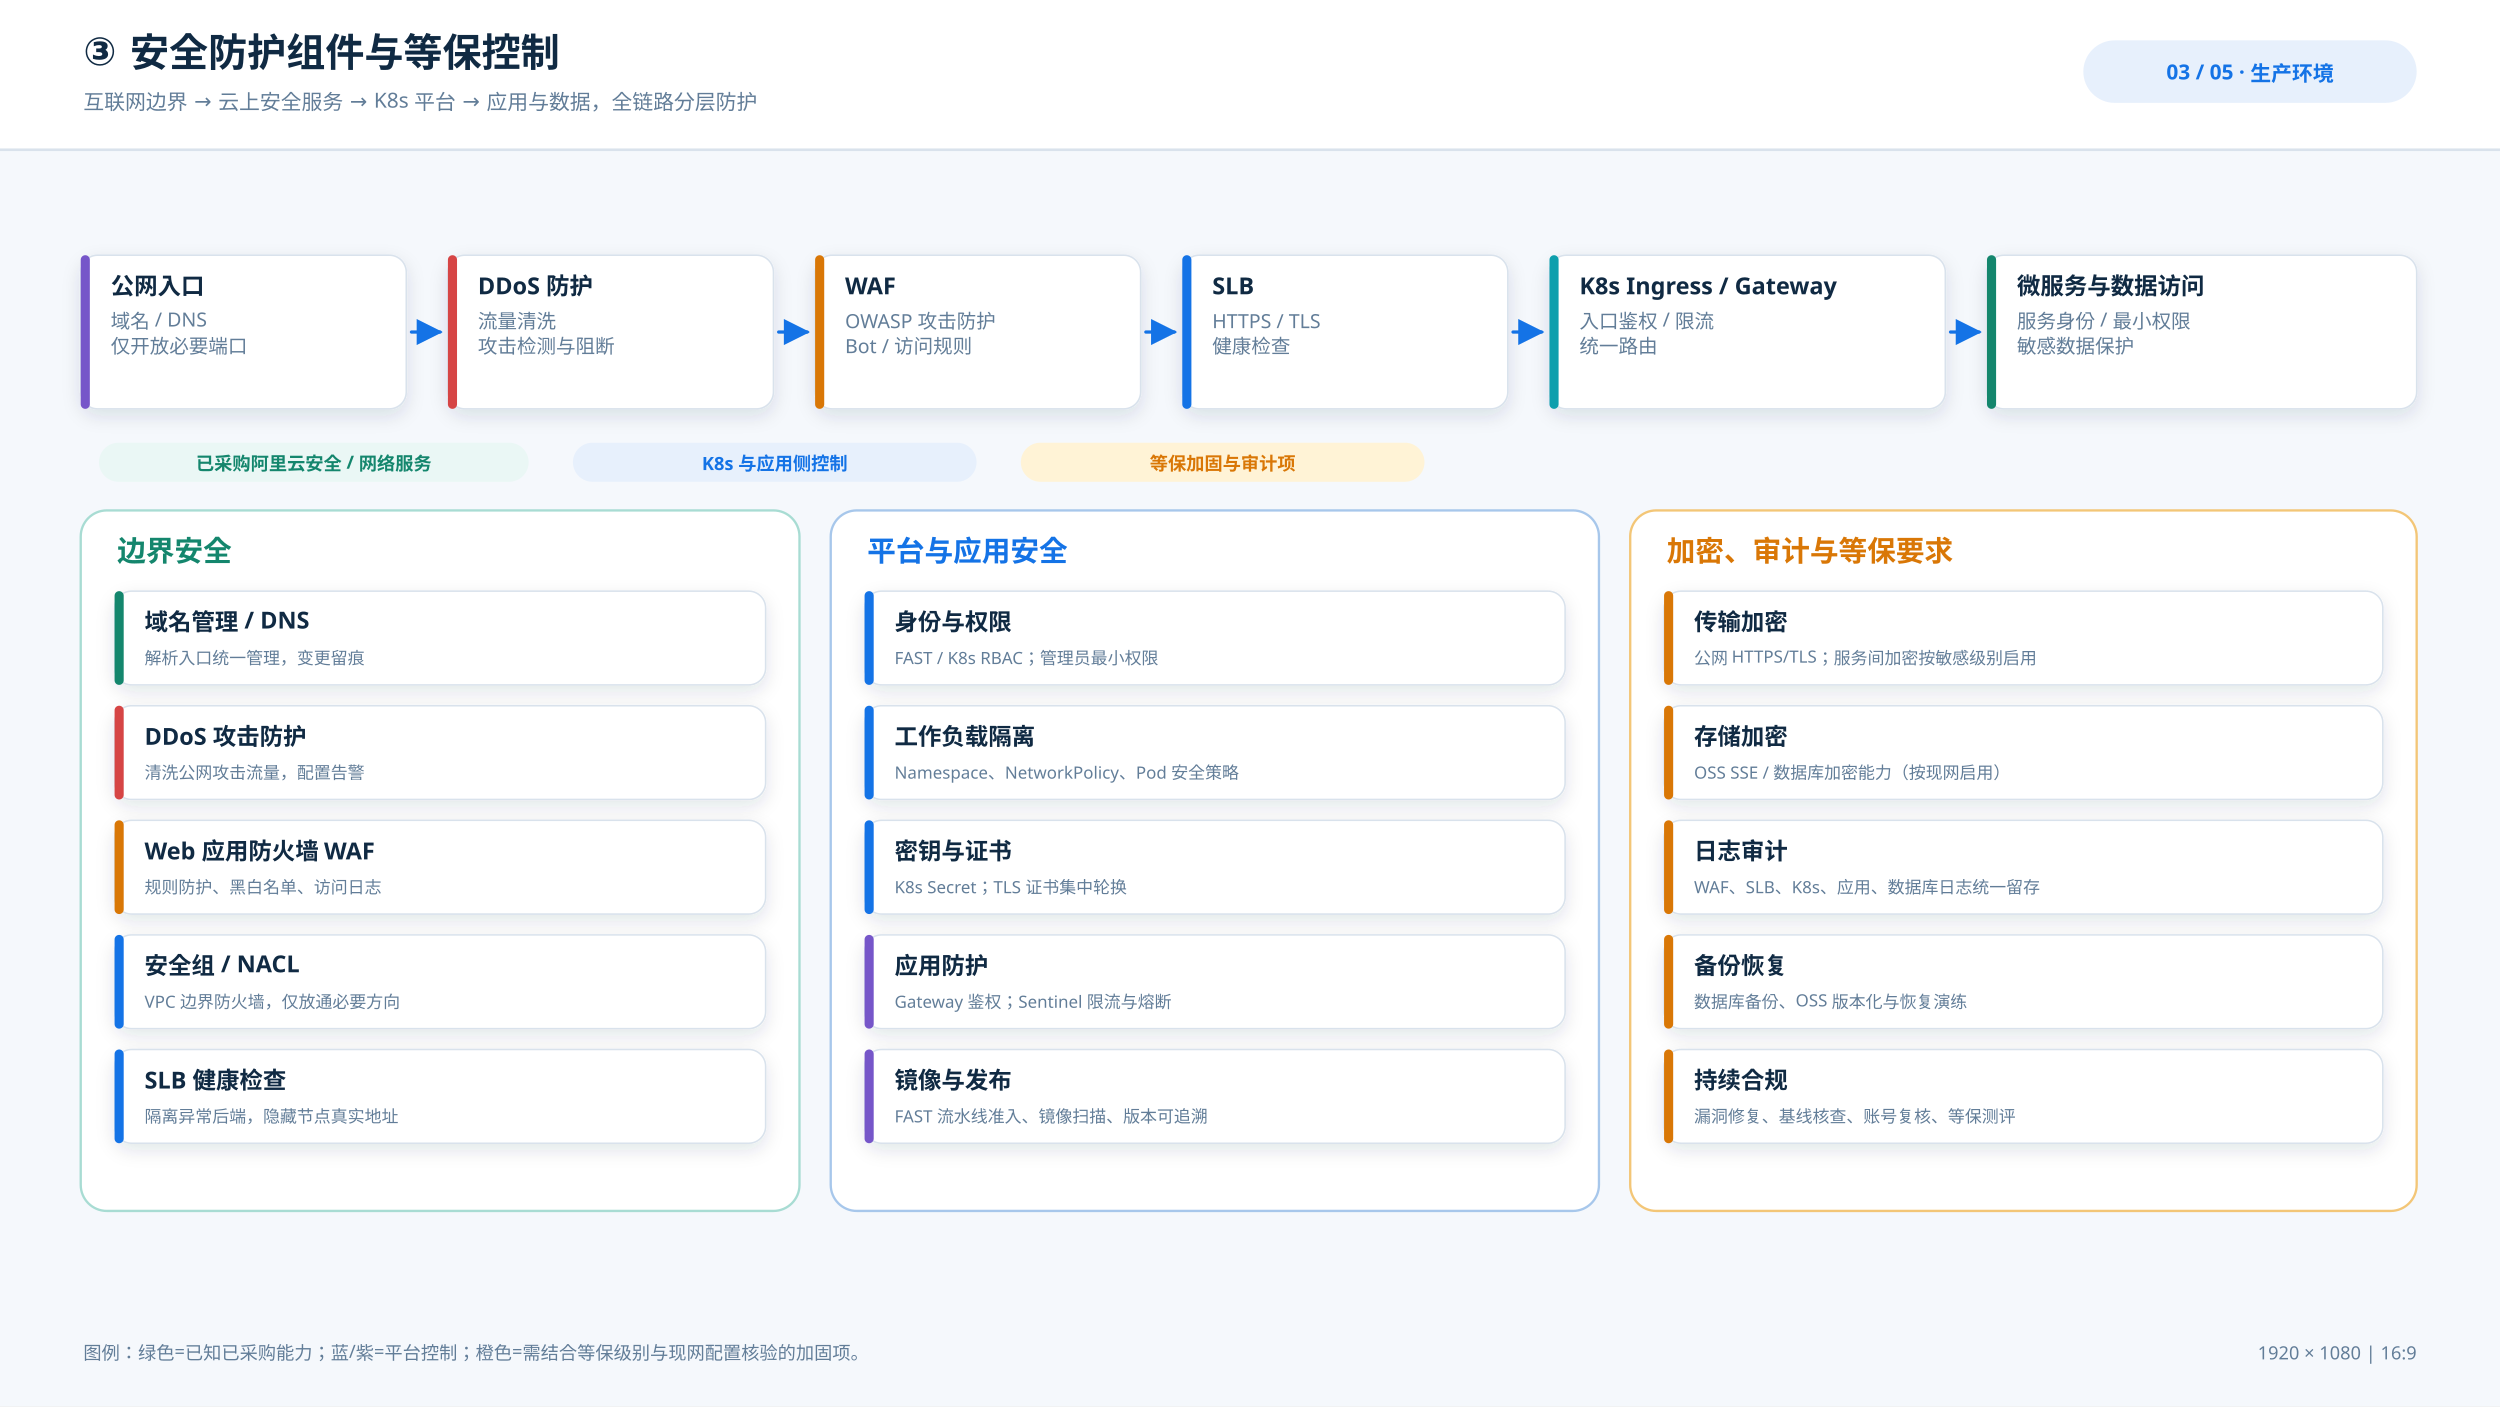
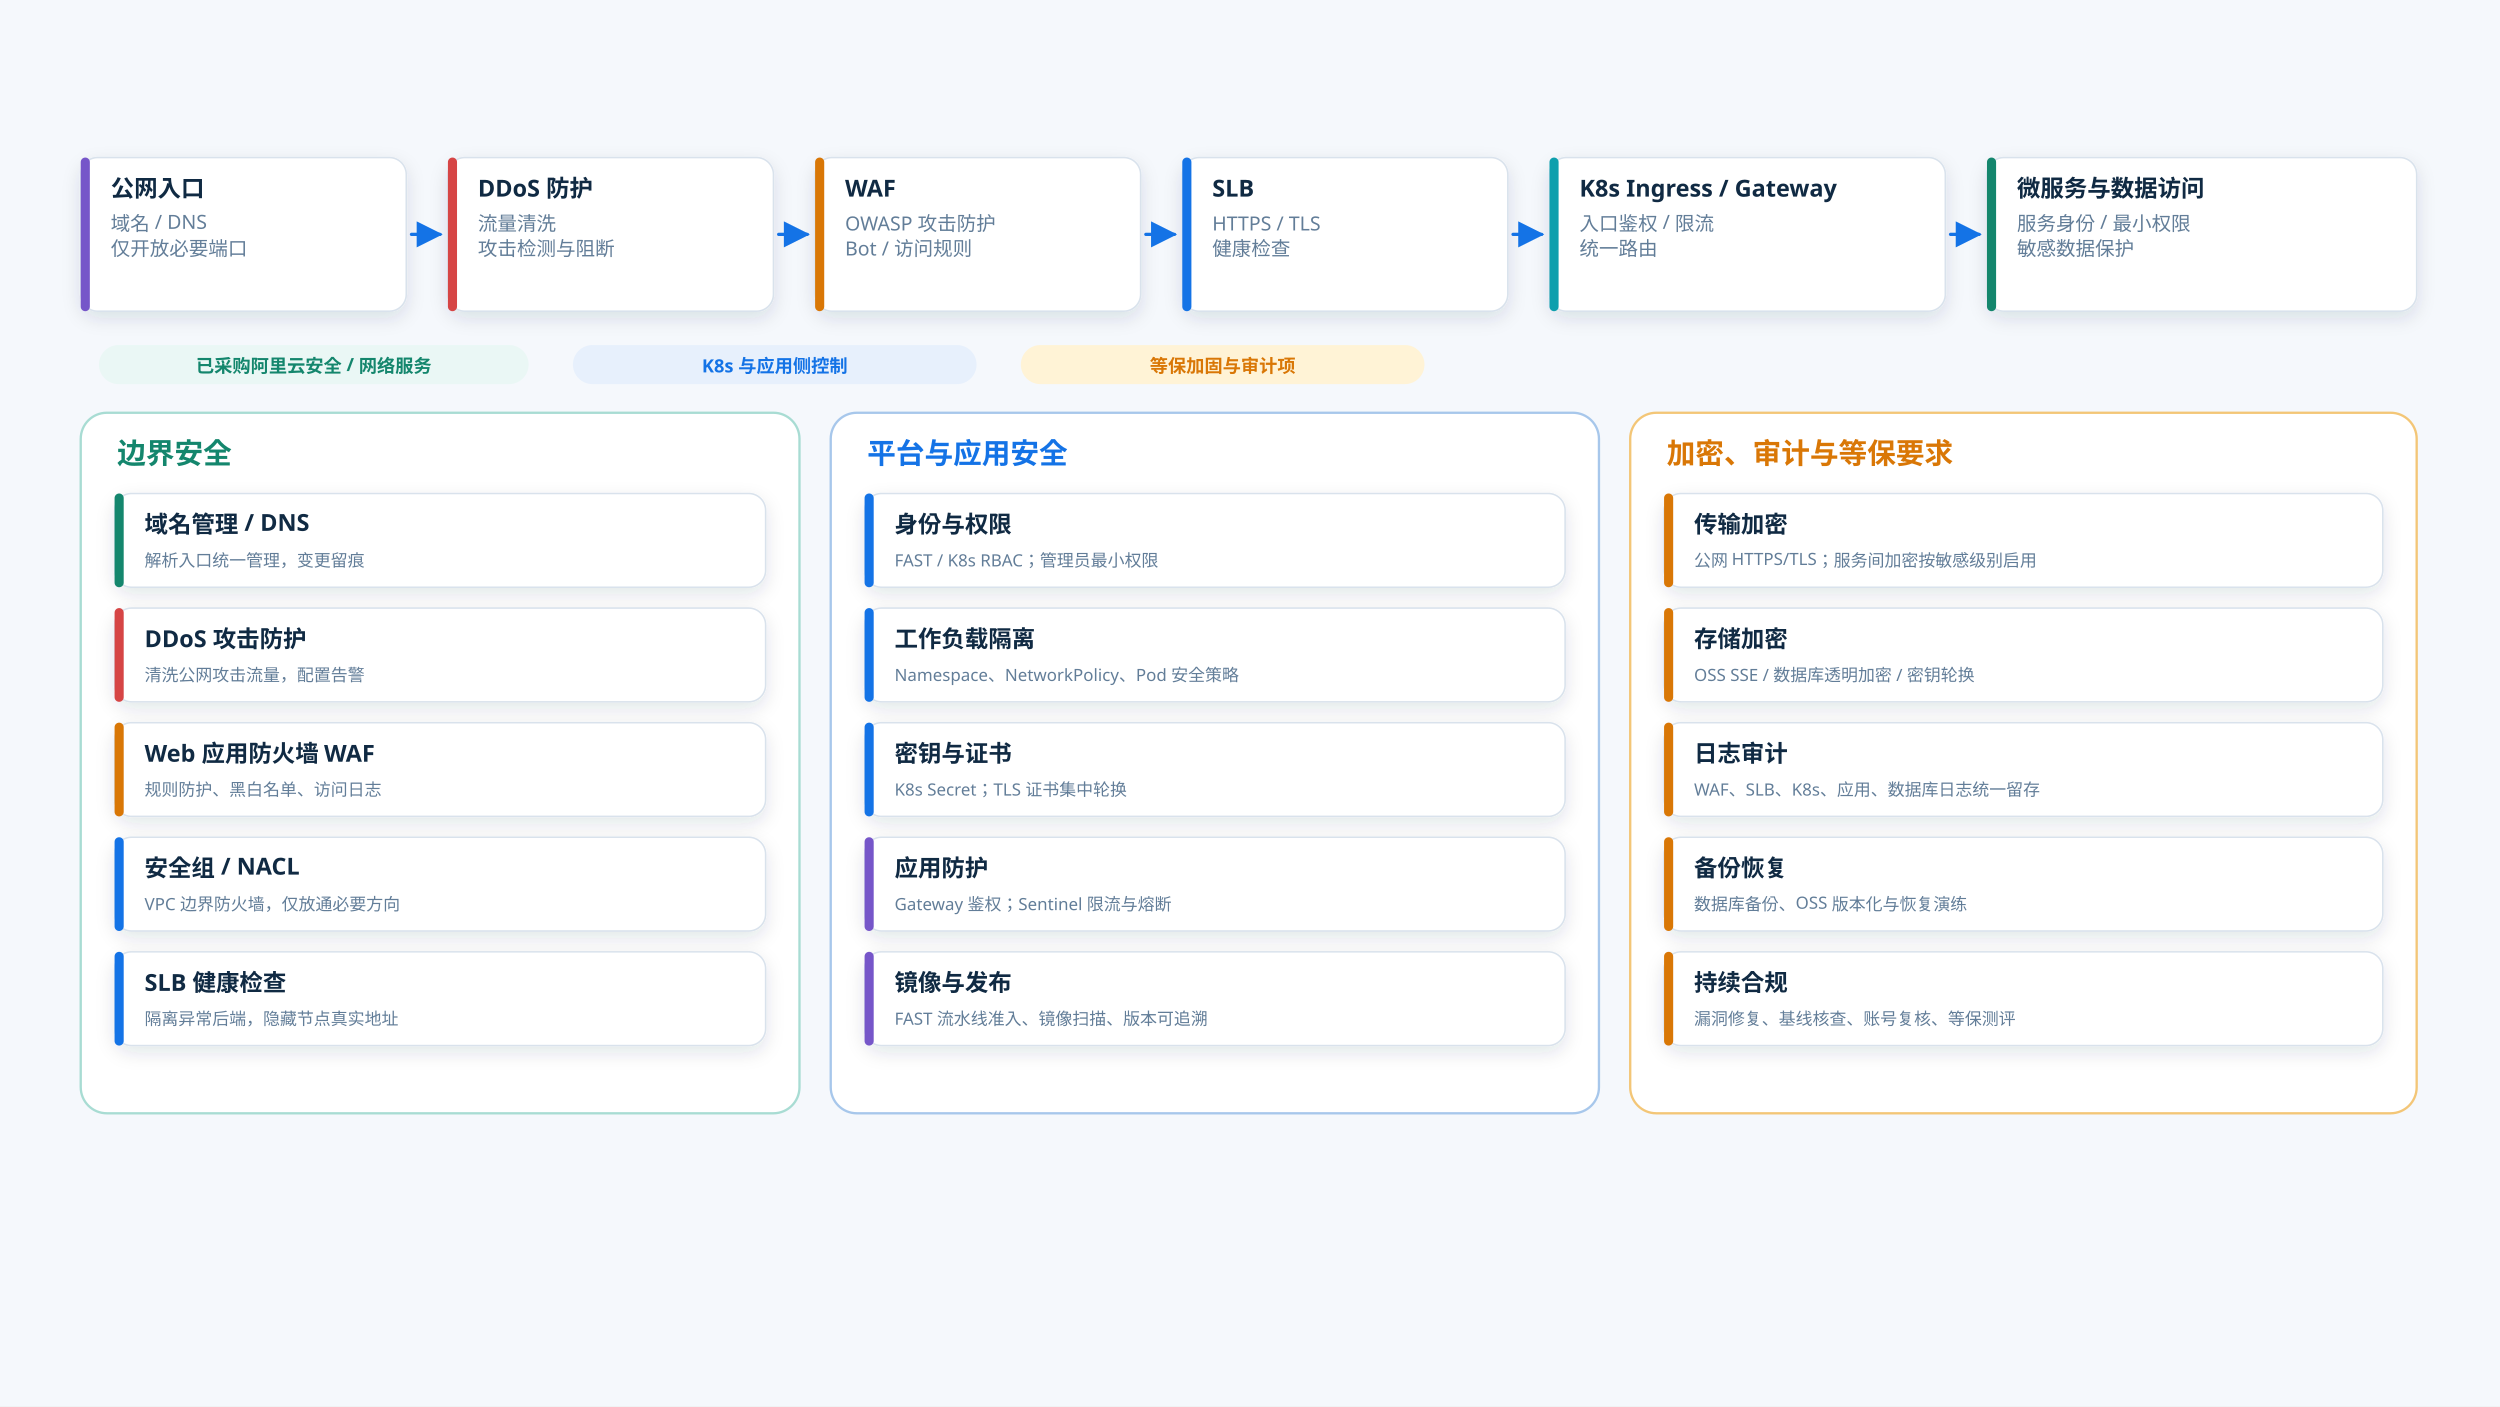
<svg xmlns="http://www.w3.org/2000/svg" width="1920" height="1080" viewBox="0 0 1920 1080" role="img" aria-label="③ 安全防护组件与等保控制">
  <defs>
    <filter id="shadow" x="-20%" y="-20%" width="140%" height="150%">
      <feDropShadow dx="0" dy="5" stdDeviation="7" flood-color="#102A43" flood-opacity=".12" />
    </filter>
    <filter id="soft" x="-20%" y="-20%" width="140%" height="150%">
      <feDropShadow dx="0" dy="2" stdDeviation="3" flood-color="#102A43" flood-opacity=".09" />
    </filter>
    <marker id="arrow-blue" viewBox="0 0 10 10" refX="9" refY="5" markerWidth="8" markerHeight="8" orient="auto">
      <path d="M 0 0 L 10 5 L 0 10 z" fill="#1473E6" />
    </marker>
    <marker id="arrow-green" viewBox="0 0 10 10" refX="9" refY="5" markerWidth="8" markerHeight="8" orient="auto">
      <path d="M 0 0 L 10 5 L 0 10 z" fill="#14866D" />
    </marker>
    <marker id="arrow-amber" viewBox="0 0 10 10" refX="9" refY="5" markerWidth="8" markerHeight="8" orient="auto">
      <path d="M 0 0 L 10 5 L 0 10 z" fill="#D97706" />
    </marker>
  </defs>
  <rect width="1920" height="1080" fill="#F5F8FC" />
-   <rect x="0" y="0" width="1920" height="116" fill="#FFFFFF" />
-   <rect x="0" y="114" width="1920" height="2" fill="#D9E2EC" />
-   <text x="64" y="50" font-family="'WenQuanYi Micro Hei','Microsoft YaHei','PingFang SC',sans-serif" font-size="30" font-weight="700" fill="#102A43">③ 安全防护组件与等保控制</text>
-   <text x="64" y="84" font-family="'WenQuanYi Micro Hei','Microsoft YaHei','PingFang SC',sans-serif" font-size="16" fill="#627D98">互联网边界 → 云上安全服务 → K8s 平台 → 应用与数据，全链路分层防护</text>
-   <rect x="1600" y="31" width="256" height="48" rx="24" fill="#E7F0FC" />
-   <text x="1728" y="61" text-anchor="middle" font-family="'WenQuanYi Micro Hei','Microsoft YaHei','PingFang SC',sans-serif" font-size="16" font-weight="700" fill="#1473E6">03 / 05  ·  生产环境</text>
-   <rect x="62" y="196" width="250" height="118" rx="13" fill="#FFFFFF" stroke="#D9E2EC" stroke-width="1.2" filter="url(#shadow)" />
-   <rect x="62" y="196" width="7" height="118" rx="3.5" fill="#7656C9" />
-   <text x="85" y="226" text-anchor="start" font-family="'WenQuanYi Micro Hei','Microsoft YaHei','PingFang SC',sans-serif" font-size="18" font-weight="700" fill="#102A43">公网入口</text>
-   <text x="85" y="252" text-anchor="start" font-family="'WenQuanYi Micro Hei','Microsoft YaHei','PingFang SC',sans-serif" font-size="15" font-weight="400" fill="#627D98">
-     <tspan x="85" dy="0">域名 / DNS</tspan>
-     <tspan x="85" dy="19.2">仅开放必要端口</tspan>
-   </text>
-   <rect x="344" y="196" width="250" height="118" rx="13" fill="#FFFFFF" stroke="#D9E2EC" stroke-width="1.2" filter="url(#shadow)" />
-   <rect x="344" y="196" width="7" height="118" rx="3.5" fill="#D64545" />
-   <text x="367" y="226" text-anchor="start" font-family="'WenQuanYi Micro Hei','Microsoft YaHei','PingFang SC',sans-serif" font-size="18" font-weight="700" fill="#102A43">DDoS 防护</text>
-   <text x="367" y="252" text-anchor="start" font-family="'WenQuanYi Micro Hei','Microsoft YaHei','PingFang SC',sans-serif" font-size="15" font-weight="400" fill="#627D98">
-     <tspan x="367" dy="0">流量清洗</tspan>
-     <tspan x="367" dy="19.2">攻击检测与阻断</tspan>
-   </text>
-   <rect x="626" y="196" width="250" height="118" rx="13" fill="#FFFFFF" stroke="#D9E2EC" stroke-width="1.2" filter="url(#shadow)" />
-   <rect x="626" y="196" width="7" height="118" rx="3.5" fill="#D97706" />
-   <text x="649" y="226" text-anchor="start" font-family="'WenQuanYi Micro Hei','Microsoft YaHei','PingFang SC',sans-serif" font-size="18" font-weight="700" fill="#102A43">WAF</text>
-   <text x="649" y="252" text-anchor="start" font-family="'WenQuanYi Micro Hei','Microsoft YaHei','PingFang SC',sans-serif" font-size="15" font-weight="400" fill="#627D98">
-     <tspan x="649" dy="0">OWASP 攻击防护</tspan>
-     <tspan x="649" dy="19.2">Bot / 访问规则</tspan>
-   </text>
-   <rect x="908" y="196" width="250" height="118" rx="13" fill="#FFFFFF" stroke="#D9E2EC" stroke-width="1.2" filter="url(#shadow)" />
-   <rect x="908" y="196" width="7" height="118" rx="3.5" fill="#1473E6" />
-   <text x="931" y="226" text-anchor="start" font-family="'WenQuanYi Micro Hei','Microsoft YaHei','PingFang SC',sans-serif" font-size="18" font-weight="700" fill="#102A43">SLB</text>
-   <text x="931" y="252" text-anchor="start" font-family="'WenQuanYi Micro Hei','Microsoft YaHei','PingFang SC',sans-serif" font-size="15" font-weight="400" fill="#627D98">
-     <tspan x="931" dy="0">HTTPS / TLS</tspan>
-     <tspan x="931" dy="19.2">健康检查</tspan>
-   </text>
-   <rect x="1190" y="196" width="304" height="118" rx="13" fill="#FFFFFF" stroke="#D9E2EC" stroke-width="1.2" filter="url(#shadow)" />
-   <rect x="1190" y="196" width="7" height="118" rx="3.5" fill="#0E9FAD" />
-   <text x="1213" y="226" text-anchor="start" font-family="'WenQuanYi Micro Hei','Microsoft YaHei','PingFang SC',sans-serif" font-size="18" font-weight="700" fill="#102A43">K8s Ingress / Gateway</text>
-   <text x="1213" y="252" text-anchor="start" font-family="'WenQuanYi Micro Hei','Microsoft YaHei','PingFang SC',sans-serif" font-size="15" font-weight="400" fill="#627D98">
-     <tspan x="1213" dy="0">入口鉴权 / 限流</tspan>
-     <tspan x="1213" dy="19.2">统一路由</tspan>
-   </text>
-   <rect x="1526" y="196" width="330" height="118" rx="13" fill="#FFFFFF" stroke="#D9E2EC" stroke-width="1.2" filter="url(#shadow)" />
-   <rect x="1526" y="196" width="7" height="118" rx="3.5" fill="#14866D" />
-   <text x="1549" y="226" text-anchor="start" font-family="'WenQuanYi Micro Hei','Microsoft YaHei','PingFang SC',sans-serif" font-size="18" font-weight="700" fill="#102A43">微服务与数据访问</text>
-   <text x="1549" y="252" text-anchor="start" font-family="'WenQuanYi Micro Hei','Microsoft YaHei','PingFang SC',sans-serif" font-size="15" font-weight="400" fill="#627D98">
-     <tspan x="1549" dy="0">服务身份 / 最小权限</tspan>
-     <tspan x="1549" dy="19.2">敏感数据保护</tspan>
-   </text>
-   <line x1="316" y1="255" x2="338" y2="255" stroke="#1473E6" stroke-width="2.5" stroke-linecap="round" marker-end="url(#arrow-blue)" />
-   <line x1="598" y1="255" x2="620" y2="255" stroke="#1473E6" stroke-width="2.5" stroke-linecap="round" marker-end="url(#arrow-blue)" />
-   <line x1="880" y1="255" x2="902" y2="255" stroke="#1473E6" stroke-width="2.5" stroke-linecap="round" marker-end="url(#arrow-blue)" />
-   <line x1="1162" y1="255" x2="1184" y2="255" stroke="#1473E6" stroke-width="2.5" stroke-linecap="round" marker-end="url(#arrow-blue)" />
-   <line x1="1498" y1="255" x2="1520" y2="255" stroke="#1473E6" stroke-width="2.5" stroke-linecap="round" marker-end="url(#arrow-blue)" />
-   <rect x="76" y="340" width="330" height="30" rx="15" fill="#EAF7F5" stroke="#EAF7F5" stroke-width="0" />
-   <text x="241.0" y="361" text-anchor="middle" font-family="'WenQuanYi Micro Hei','Microsoft YaHei','PingFang SC',sans-serif" font-size="14" font-weight="700" fill="#14866D">已采购阿里云安全 / 网络服务</text>
-   <rect x="440" y="340" width="310" height="30" rx="15" fill="#E7F0FC" stroke="#E7F0FC" stroke-width="0" />
-   <text x="595.0" y="361" text-anchor="middle" font-family="'WenQuanYi Micro Hei','Microsoft YaHei','PingFang SC',sans-serif" font-size="14" font-weight="700" fill="#1473E6">K8s 与应用侧控制</text>
-   <rect x="784" y="340" width="310" height="30" rx="15" fill="#FFF3D6" stroke="#FFF3D6" stroke-width="0" />
-   <text x="939.0" y="361" text-anchor="middle" font-family="'WenQuanYi Micro Hei','Microsoft YaHei','PingFang SC',sans-serif" font-size="14" font-weight="700" fill="#D97706">等保加固与审计项</text>
-   <rect x="62" y="392" width="552" height="538" rx="20" fill="#FFFFFF" stroke="#A8DCD3" stroke-width="1.8" />
-   <text x="90" y="431" text-anchor="start" font-family="'WenQuanYi Micro Hei','Microsoft YaHei','PingFang SC',sans-serif" font-size="22" font-weight="700" fill="#14866D">边界安全</text>
-   <rect x="88" y="454" width="500" height="72" rx="13" fill="#FFFFFF" stroke="#D9E2EC" stroke-width="1.2" filter="url(#shadow)" />
-   <rect x="88" y="454" width="7" height="72" rx="3.5" fill="#14866D" />
-   <text x="111" y="484" text-anchor="start" font-family="'WenQuanYi Micro Hei','Microsoft YaHei','PingFang SC',sans-serif" font-size="18" font-weight="700" fill="#102A43">域名管理 / DNS</text>
-   <text x="111" y="510" text-anchor="start" font-family="'WenQuanYi Micro Hei','Microsoft YaHei','PingFang SC',sans-serif" font-size="13" font-weight="400" fill="#627D98">
-     <tspan x="111" dy="0">解析入口统一管理，变更留痕</tspan>
-   </text>
-   <rect x="88" y="542" width="500" height="72" rx="13" fill="#FFFFFF" stroke="#D9E2EC" stroke-width="1.2" filter="url(#shadow)" />
-   <rect x="88" y="542" width="7" height="72" rx="3.5" fill="#D64545" />
-   <text x="111" y="572" text-anchor="start" font-family="'WenQuanYi Micro Hei','Microsoft YaHei','PingFang SC',sans-serif" font-size="18" font-weight="700" fill="#102A43">DDoS 攻击防护</text>
-   <text x="111" y="598" text-anchor="start" font-family="'WenQuanYi Micro Hei','Microsoft YaHei','PingFang SC',sans-serif" font-size="13" font-weight="400" fill="#627D98">
-     <tspan x="111" dy="0">清洗公网攻击流量，配置告警</tspan>
-   </text>
-   <rect x="88" y="630" width="500" height="72" rx="13" fill="#FFFFFF" stroke="#D9E2EC" stroke-width="1.2" filter="url(#shadow)" />
-   <rect x="88" y="630" width="7" height="72" rx="3.5" fill="#D97706" />
-   <text x="111" y="660" text-anchor="start" font-family="'WenQuanYi Micro Hei','Microsoft YaHei','PingFang SC',sans-serif" font-size="18" font-weight="700" fill="#102A43">Web 应用防火墙 WAF</text>
-   <text x="111" y="686" text-anchor="start" font-family="'WenQuanYi Micro Hei','Microsoft YaHei','PingFang SC',sans-serif" font-size="13" font-weight="400" fill="#627D98">
-     <tspan x="111" dy="0">规则防护、黑白名单、访问日志</tspan>
-   </text>
-   <rect x="88" y="718" width="500" height="72" rx="13" fill="#FFFFFF" stroke="#D9E2EC" stroke-width="1.2" filter="url(#shadow)" />
-   <rect x="88" y="718" width="7" height="72" rx="3.5" fill="#1473E6" />
-   <text x="111" y="748" text-anchor="start" font-family="'WenQuanYi Micro Hei','Microsoft YaHei','PingFang SC',sans-serif" font-size="18" font-weight="700" fill="#102A43">安全组 / NACL</text>
-   <text x="111" y="774" text-anchor="start" font-family="'WenQuanYi Micro Hei','Microsoft YaHei','PingFang SC',sans-serif" font-size="13" font-weight="400" fill="#627D98">
-     <tspan x="111" dy="0">VPC 边界防火墙，仅放通必要方向</tspan>
-   </text>
-   <rect x="88" y="806" width="500" height="72" rx="13" fill="#FFFFFF" stroke="#D9E2EC" stroke-width="1.2" filter="url(#shadow)" />
-   <rect x="88" y="806" width="7" height="72" rx="3.5" fill="#1473E6" />
-   <text x="111" y="836" text-anchor="start" font-family="'WenQuanYi Micro Hei','Microsoft YaHei','PingFang SC',sans-serif" font-size="18" font-weight="700" fill="#102A43">SLB 健康检查</text>
-   <text x="111" y="862" text-anchor="start" font-family="'WenQuanYi Micro Hei','Microsoft YaHei','PingFang SC',sans-serif" font-size="13" font-weight="400" fill="#627D98">
-     <tspan x="111" dy="0">隔离异常后端，隐藏节点真实地址</tspan>
-   </text>
-   <rect x="638" y="392" width="590" height="538" rx="20" fill="#FFFFFF" stroke="#A7C7EB" stroke-width="1.8" />
-   <text x="666" y="431" text-anchor="start" font-family="'WenQuanYi Micro Hei','Microsoft YaHei','PingFang SC',sans-serif" font-size="22" font-weight="700" fill="#1473E6">平台与应用安全</text>
-   <rect x="664" y="454" width="538" height="72" rx="13" fill="#FFFFFF" stroke="#D9E2EC" stroke-width="1.2" filter="url(#shadow)" />
-   <rect x="664" y="454" width="7" height="72" rx="3.5" fill="#1473E6" />
-   <text x="687" y="484" text-anchor="start" font-family="'WenQuanYi Micro Hei','Microsoft YaHei','PingFang SC',sans-serif" font-size="18" font-weight="700" fill="#102A43">身份与权限</text>
-   <text x="687" y="510" text-anchor="start" font-family="'WenQuanYi Micro Hei','Microsoft YaHei','PingFang SC',sans-serif" font-size="13" font-weight="400" fill="#627D98">
-     <tspan x="687" dy="0">FAST / K8s RBAC；管理员最小权限</tspan>
-   </text>
-   <rect x="664" y="542" width="538" height="72" rx="13" fill="#FFFFFF" stroke="#D9E2EC" stroke-width="1.2" filter="url(#shadow)" />
-   <rect x="664" y="542" width="7" height="72" rx="3.5" fill="#1473E6" />
-   <text x="687" y="572" text-anchor="start" font-family="'WenQuanYi Micro Hei','Microsoft YaHei','PingFang SC',sans-serif" font-size="18" font-weight="700" fill="#102A43">工作负载隔离</text>
-   <text x="687" y="598" text-anchor="start" font-family="'WenQuanYi Micro Hei','Microsoft YaHei','PingFang SC',sans-serif" font-size="13" font-weight="400" fill="#627D98">
-     <tspan x="687" dy="0">Namespace、NetworkPolicy、Pod 安全策略</tspan>
-   </text>
-   <rect x="664" y="630" width="538" height="72" rx="13" fill="#FFFFFF" stroke="#D9E2EC" stroke-width="1.2" filter="url(#shadow)" />
-   <rect x="664" y="630" width="7" height="72" rx="3.5" fill="#1473E6" />
-   <text x="687" y="660" text-anchor="start" font-family="'WenQuanYi Micro Hei','Microsoft YaHei','PingFang SC',sans-serif" font-size="18" font-weight="700" fill="#102A43">密钥与证书</text>
-   <text x="687" y="686" text-anchor="start" font-family="'WenQuanYi Micro Hei','Microsoft YaHei','PingFang SC',sans-serif" font-size="13" font-weight="400" fill="#627D98">
-     <tspan x="687" dy="0">K8s Secret；TLS 证书集中轮换</tspan>
-   </text>
-   <rect x="664" y="718" width="538" height="72" rx="13" fill="#FFFFFF" stroke="#D9E2EC" stroke-width="1.2" filter="url(#shadow)" />
-   <rect x="664" y="718" width="7" height="72" rx="3.5" fill="#7656C9" />
-   <text x="687" y="748" text-anchor="start" font-family="'WenQuanYi Micro Hei','Microsoft YaHei','PingFang SC',sans-serif" font-size="18" font-weight="700" fill="#102A43">应用防护</text>
-   <text x="687" y="774" text-anchor="start" font-family="'WenQuanYi Micro Hei','Microsoft YaHei','PingFang SC',sans-serif" font-size="13" font-weight="400" fill="#627D98">
-     <tspan x="687" dy="0">Gateway 鉴权；Sentinel 限流与熔断</tspan>
-   </text>
-   <rect x="664" y="806" width="538" height="72" rx="13" fill="#FFFFFF" stroke="#D9E2EC" stroke-width="1.2" filter="url(#shadow)" />
-   <rect x="664" y="806" width="7" height="72" rx="3.5" fill="#7656C9" />
-   <text x="687" y="836" text-anchor="start" font-family="'WenQuanYi Micro Hei','Microsoft YaHei','PingFang SC',sans-serif" font-size="18" font-weight="700" fill="#102A43">镜像与发布</text>
-   <text x="687" y="862" text-anchor="start" font-family="'WenQuanYi Micro Hei','Microsoft YaHei','PingFang SC',sans-serif" font-size="13" font-weight="400" fill="#627D98">
-     <tspan x="687" dy="0">FAST 流水线准入、镜像扫描、版本可追溯</tspan>
-   </text>
-   <rect x="1252" y="392" width="604" height="538" rx="20" fill="#FFFFFF" stroke="#F3C677" stroke-width="1.8" />
-   <text x="1280" y="431" text-anchor="start" font-family="'WenQuanYi Micro Hei','Microsoft YaHei','PingFang SC',sans-serif" font-size="22" font-weight="700" fill="#D97706">加密、审计与等保要求</text>
-   <rect x="1278" y="454" width="552" height="72" rx="13" fill="#FFFFFF" stroke="#D9E2EC" stroke-width="1.2" filter="url(#shadow)" />
-   <rect x="1278" y="454" width="7" height="72" rx="3.5" fill="#D97706" />
-   <text x="1301" y="484" text-anchor="start" font-family="'WenQuanYi Micro Hei','Microsoft YaHei','PingFang SC',sans-serif" font-size="18" font-weight="700" fill="#102A43">传输加密</text>
-   <text x="1301" y="510" text-anchor="start" font-family="'WenQuanYi Micro Hei','Microsoft YaHei','PingFang SC',sans-serif" font-size="13" font-weight="400" fill="#627D98">
-     <tspan x="1301" dy="0">公网 HTTPS/TLS；服务间加密按敏感级别启用</tspan>
-   </text>
-   <rect x="1278" y="542" width="552" height="72" rx="13" fill="#FFFFFF" stroke="#D9E2EC" stroke-width="1.2" filter="url(#shadow)" />
-   <rect x="1278" y="542" width="7" height="72" rx="3.5" fill="#D97706" />
-   <text x="1301" y="572" text-anchor="start" font-family="'WenQuanYi Micro Hei','Microsoft YaHei','PingFang SC',sans-serif" font-size="18" font-weight="700" fill="#102A43">存储加密</text>
-   <text x="1301" y="598" text-anchor="start" font-family="'WenQuanYi Micro Hei','Microsoft YaHei','PingFang SC',sans-serif" font-size="13" font-weight="400" fill="#627D98">
-     <tspan x="1301" dy="0">OSS SSE / 数据库加密能力（按现网启用）</tspan>
-   </text>
-   <rect x="1278" y="630" width="552" height="72" rx="13" fill="#FFFFFF" stroke="#D9E2EC" stroke-width="1.2" filter="url(#shadow)" />
-   <rect x="1278" y="630" width="7" height="72" rx="3.5" fill="#D97706" />
-   <text x="1301" y="660" text-anchor="start" font-family="'WenQuanYi Micro Hei','Microsoft YaHei','PingFang SC',sans-serif" font-size="18" font-weight="700" fill="#102A43">日志审计</text>
-   <text x="1301" y="686" text-anchor="start" font-family="'WenQuanYi Micro Hei','Microsoft YaHei','PingFang SC',sans-serif" font-size="13" font-weight="400" fill="#627D98">
-     <tspan x="1301" dy="0">WAF、SLB、K8s、应用、数据库日志统一留存</tspan>
-   </text>
-   <rect x="1278" y="718" width="552" height="72" rx="13" fill="#FFFFFF" stroke="#D9E2EC" stroke-width="1.2" filter="url(#shadow)" />
-   <rect x="1278" y="718" width="7" height="72" rx="3.5" fill="#D97706" />
-   <text x="1301" y="748" text-anchor="start" font-family="'WenQuanYi Micro Hei','Microsoft YaHei','PingFang SC',sans-serif" font-size="18" font-weight="700" fill="#102A43">备份恢复</text>
-   <text x="1301" y="774" text-anchor="start" font-family="'WenQuanYi Micro Hei','Microsoft YaHei','PingFang SC',sans-serif" font-size="13" font-weight="400" fill="#627D98">
-     <tspan x="1301" dy="0">数据库备份、OSS 版本化与恢复演练</tspan>
-   </text>
-   <rect x="1278" y="806" width="552" height="72" rx="13" fill="#FFFFFF" stroke="#D9E2EC" stroke-width="1.2" filter="url(#shadow)" />
-   <rect x="1278" y="806" width="7" height="72" rx="3.5" fill="#D97706" />
-   <text x="1301" y="836" text-anchor="start" font-family="'WenQuanYi Micro Hei','Microsoft YaHei','PingFang SC',sans-serif" font-size="18" font-weight="700" fill="#102A43">持续合规</text>
-   <text x="1301" y="862" text-anchor="start" font-family="'WenQuanYi Micro Hei','Microsoft YaHei','PingFang SC',sans-serif" font-size="13" font-weight="400" fill="#627D98">
-     <tspan x="1301" dy="0">漏洞修复、基线核查、账号复核、等保测评</tspan>
-   </text>
-   <text x="64" y="1044" text-anchor="start" font-family="'WenQuanYi Micro Hei','Microsoft YaHei','PingFang SC',sans-serif" font-size="14" font-weight="400" fill="#627D98">图例：绿色=已知已采购能力；蓝/紫=平台控制；橙色=需结合等保级别与现网配置核验的加固项。</text>
-   <text x="1856" y="1044" text-anchor="end" font-family="'WenQuanYi Micro Hei','Microsoft YaHei','PingFang SC',sans-serif" font-size="14" font-weight="400" fill="#627D98">1920 × 1080  |  16:9</text>
+   <g transform="translate(0,-75)">
+     <rect x="62" y="196" width="250" height="118" rx="13" fill="#FFFFFF" stroke="#D9E2EC" stroke-width="1.2" filter="url(#shadow)" />
+     <rect x="62" y="196" width="7" height="118" rx="3.5" fill="#7656C9" />
+     <text x="85" y="226" text-anchor="start" font-family="'WenQuanYi Micro Hei','Microsoft YaHei','PingFang SC',sans-serif" font-size="18" font-weight="700" fill="#102A43">公网入口</text>
+     <text x="85" y="252" text-anchor="start" font-family="'WenQuanYi Micro Hei','Microsoft YaHei','PingFang SC',sans-serif" font-size="15" font-weight="400" fill="#627D98">
+       <tspan x="85" dy="0">域名 / DNS</tspan>
+       <tspan x="85" dy="19.2">仅开放必要端口</tspan>
+     </text>
+     <rect x="344" y="196" width="250" height="118" rx="13" fill="#FFFFFF" stroke="#D9E2EC" stroke-width="1.2" filter="url(#shadow)" />
+     <rect x="344" y="196" width="7" height="118" rx="3.5" fill="#D64545" />
+     <text x="367" y="226" text-anchor="start" font-family="'WenQuanYi Micro Hei','Microsoft YaHei','PingFang SC',sans-serif" font-size="18" font-weight="700" fill="#102A43">DDoS 防护</text>
+     <text x="367" y="252" text-anchor="start" font-family="'WenQuanYi Micro Hei','Microsoft YaHei','PingFang SC',sans-serif" font-size="15" font-weight="400" fill="#627D98">
+       <tspan x="367" dy="0">流量清洗</tspan>
+       <tspan x="367" dy="19.2">攻击检测与阻断</tspan>
+     </text>
+     <rect x="626" y="196" width="250" height="118" rx="13" fill="#FFFFFF" stroke="#D9E2EC" stroke-width="1.2" filter="url(#shadow)" />
+     <rect x="626" y="196" width="7" height="118" rx="3.5" fill="#D97706" />
+     <text x="649" y="226" text-anchor="start" font-family="'WenQuanYi Micro Hei','Microsoft YaHei','PingFang SC',sans-serif" font-size="18" font-weight="700" fill="#102A43">WAF</text>
+     <text x="649" y="252" text-anchor="start" font-family="'WenQuanYi Micro Hei','Microsoft YaHei','PingFang SC',sans-serif" font-size="15" font-weight="400" fill="#627D98">
+       <tspan x="649" dy="0">OWASP 攻击防护</tspan>
+       <tspan x="649" dy="19.2">Bot / 访问规则</tspan>
+     </text>
+     <rect x="908" y="196" width="250" height="118" rx="13" fill="#FFFFFF" stroke="#D9E2EC" stroke-width="1.2" filter="url(#shadow)" />
+     <rect x="908" y="196" width="7" height="118" rx="3.5" fill="#1473E6" />
+     <text x="931" y="226" text-anchor="start" font-family="'WenQuanYi Micro Hei','Microsoft YaHei','PingFang SC',sans-serif" font-size="18" font-weight="700" fill="#102A43">SLB</text>
+     <text x="931" y="252" text-anchor="start" font-family="'WenQuanYi Micro Hei','Microsoft YaHei','PingFang SC',sans-serif" font-size="15" font-weight="400" fill="#627D98">
+       <tspan x="931" dy="0">HTTPS / TLS</tspan>
+       <tspan x="931" dy="19.2">健康检查</tspan>
+     </text>
+     <rect x="1190" y="196" width="304" height="118" rx="13" fill="#FFFFFF" stroke="#D9E2EC" stroke-width="1.2" filter="url(#shadow)" />
+     <rect x="1190" y="196" width="7" height="118" rx="3.5" fill="#0E9FAD" />
+     <text x="1213" y="226" text-anchor="start" font-family="'WenQuanYi Micro Hei','Microsoft YaHei','PingFang SC',sans-serif" font-size="18" font-weight="700" fill="#102A43">K8s Ingress / Gateway</text>
+     <text x="1213" y="252" text-anchor="start" font-family="'WenQuanYi Micro Hei','Microsoft YaHei','PingFang SC',sans-serif" font-size="15" font-weight="400" fill="#627D98">
+       <tspan x="1213" dy="0">入口鉴权 / 限流</tspan>
+       <tspan x="1213" dy="19.2">统一路由</tspan>
+     </text>
+     <rect x="1526" y="196" width="330" height="118" rx="13" fill="#FFFFFF" stroke="#D9E2EC" stroke-width="1.2" filter="url(#shadow)" />
+     <rect x="1526" y="196" width="7" height="118" rx="3.5" fill="#14866D" />
+     <text x="1549" y="226" text-anchor="start" font-family="'WenQuanYi Micro Hei','Microsoft YaHei','PingFang SC',sans-serif" font-size="18" font-weight="700" fill="#102A43">微服务与数据访问</text>
+     <text x="1549" y="252" text-anchor="start" font-family="'WenQuanYi Micro Hei','Microsoft YaHei','PingFang SC',sans-serif" font-size="15" font-weight="400" fill="#627D98">
+       <tspan x="1549" dy="0">服务身份 / 最小权限</tspan>
+       <tspan x="1549" dy="19.2">敏感数据保护</tspan>
+     </text>
+     <line x1="316" y1="255" x2="338" y2="255" stroke="#1473E6" stroke-width="2.5" stroke-linecap="round" marker-end="url(#arrow-blue)" />
+     <line x1="598" y1="255" x2="620" y2="255" stroke="#1473E6" stroke-width="2.5" stroke-linecap="round" marker-end="url(#arrow-blue)" />
+     <line x1="880" y1="255" x2="902" y2="255" stroke="#1473E6" stroke-width="2.5" stroke-linecap="round" marker-end="url(#arrow-blue)" />
+     <line x1="1162" y1="255" x2="1184" y2="255" stroke="#1473E6" stroke-width="2.5" stroke-linecap="round" marker-end="url(#arrow-blue)" />
+     <line x1="1498" y1="255" x2="1520" y2="255" stroke="#1473E6" stroke-width="2.5" stroke-linecap="round" marker-end="url(#arrow-blue)" />
+     <rect x="76" y="340" width="330" height="30" rx="15" fill="#EAF7F5" stroke="#EAF7F5" stroke-width="0" />
+     <text x="241.0" y="361" text-anchor="middle" font-family="'WenQuanYi Micro Hei','Microsoft YaHei','PingFang SC',sans-serif" font-size="14" font-weight="700" fill="#14866D">已采购阿里云安全 / 网络服务</text>
+     <rect x="440" y="340" width="310" height="30" rx="15" fill="#E7F0FC" stroke="#E7F0FC" stroke-width="0" />
+     <text x="595.0" y="361" text-anchor="middle" font-family="'WenQuanYi Micro Hei','Microsoft YaHei','PingFang SC',sans-serif" font-size="14" font-weight="700" fill="#1473E6">K8s 与应用侧控制</text>
+     <rect x="784" y="340" width="310" height="30" rx="15" fill="#FFF3D6" stroke="#FFF3D6" stroke-width="0" />
+     <text x="939.0" y="361" text-anchor="middle" font-family="'WenQuanYi Micro Hei','Microsoft YaHei','PingFang SC',sans-serif" font-size="14" font-weight="700" fill="#D97706">等保加固与审计项</text>
+     <rect x="62" y="392" width="552" height="538" rx="20" fill="#FFFFFF" stroke="#A8DCD3" stroke-width="1.8" />
+     <text x="90" y="431" text-anchor="start" font-family="'WenQuanYi Micro Hei','Microsoft YaHei','PingFang SC',sans-serif" font-size="22" font-weight="700" fill="#14866D">边界安全</text>
+     <rect x="88" y="454" width="500" height="72" rx="13" fill="#FFFFFF" stroke="#D9E2EC" stroke-width="1.2" filter="url(#shadow)" />
+     <rect x="88" y="454" width="7" height="72" rx="3.5" fill="#14866D" />
+     <text x="111" y="484" text-anchor="start" font-family="'WenQuanYi Micro Hei','Microsoft YaHei','PingFang SC',sans-serif" font-size="18" font-weight="700" fill="#102A43">域名管理 / DNS</text>
+     <text x="111" y="510" text-anchor="start" font-family="'WenQuanYi Micro Hei','Microsoft YaHei','PingFang SC',sans-serif" font-size="13" font-weight="400" fill="#627D98">
+       <tspan x="111" dy="0">解析入口统一管理，变更留痕</tspan>
+     </text>
+     <rect x="88" y="542" width="500" height="72" rx="13" fill="#FFFFFF" stroke="#D9E2EC" stroke-width="1.2" filter="url(#shadow)" />
+     <rect x="88" y="542" width="7" height="72" rx="3.5" fill="#D64545" />
+     <text x="111" y="572" text-anchor="start" font-family="'WenQuanYi Micro Hei','Microsoft YaHei','PingFang SC',sans-serif" font-size="18" font-weight="700" fill="#102A43">DDoS 攻击防护</text>
+     <text x="111" y="598" text-anchor="start" font-family="'WenQuanYi Micro Hei','Microsoft YaHei','PingFang SC',sans-serif" font-size="13" font-weight="400" fill="#627D98">
+       <tspan x="111" dy="0">清洗公网攻击流量，配置告警</tspan>
+     </text>
+     <rect x="88" y="630" width="500" height="72" rx="13" fill="#FFFFFF" stroke="#D9E2EC" stroke-width="1.2" filter="url(#shadow)" />
+     <rect x="88" y="630" width="7" height="72" rx="3.5" fill="#D97706" />
+     <text x="111" y="660" text-anchor="start" font-family="'WenQuanYi Micro Hei','Microsoft YaHei','PingFang SC',sans-serif" font-size="18" font-weight="700" fill="#102A43">Web 应用防火墙 WAF</text>
+     <text x="111" y="686" text-anchor="start" font-family="'WenQuanYi Micro Hei','Microsoft YaHei','PingFang SC',sans-serif" font-size="13" font-weight="400" fill="#627D98">
+       <tspan x="111" dy="0">规则防护、黑白名单、访问日志</tspan>
+     </text>
+     <rect x="88" y="718" width="500" height="72" rx="13" fill="#FFFFFF" stroke="#D9E2EC" stroke-width="1.2" filter="url(#shadow)" />
+     <rect x="88" y="718" width="7" height="72" rx="3.5" fill="#1473E6" />
+     <text x="111" y="748" text-anchor="start" font-family="'WenQuanYi Micro Hei','Microsoft YaHei','PingFang SC',sans-serif" font-size="18" font-weight="700" fill="#102A43">安全组 / NACL</text>
+     <text x="111" y="774" text-anchor="start" font-family="'WenQuanYi Micro Hei','Microsoft YaHei','PingFang SC',sans-serif" font-size="13" font-weight="400" fill="#627D98">
+       <tspan x="111" dy="0">VPC 边界防火墙，仅放通必要方向</tspan>
+     </text>
+     <rect x="88" y="806" width="500" height="72" rx="13" fill="#FFFFFF" stroke="#D9E2EC" stroke-width="1.2" filter="url(#shadow)" />
+     <rect x="88" y="806" width="7" height="72" rx="3.5" fill="#1473E6" />
+     <text x="111" y="836" text-anchor="start" font-family="'WenQuanYi Micro Hei','Microsoft YaHei','PingFang SC',sans-serif" font-size="18" font-weight="700" fill="#102A43">SLB 健康检查</text>
+     <text x="111" y="862" text-anchor="start" font-family="'WenQuanYi Micro Hei','Microsoft YaHei','PingFang SC',sans-serif" font-size="13" font-weight="400" fill="#627D98">
+       <tspan x="111" dy="0">隔离异常后端，隐藏节点真实地址</tspan>
+     </text>
+     <rect x="638" y="392" width="590" height="538" rx="20" fill="#FFFFFF" stroke="#A7C7EB" stroke-width="1.8" />
+     <text x="666" y="431" text-anchor="start" font-family="'WenQuanYi Micro Hei','Microsoft YaHei','PingFang SC',sans-serif" font-size="22" font-weight="700" fill="#1473E6">平台与应用安全</text>
+     <rect x="664" y="454" width="538" height="72" rx="13" fill="#FFFFFF" stroke="#D9E2EC" stroke-width="1.2" filter="url(#shadow)" />
+     <rect x="664" y="454" width="7" height="72" rx="3.5" fill="#1473E6" />
+     <text x="687" y="484" text-anchor="start" font-family="'WenQuanYi Micro Hei','Microsoft YaHei','PingFang SC',sans-serif" font-size="18" font-weight="700" fill="#102A43">身份与权限</text>
+     <text x="687" y="510" text-anchor="start" font-family="'WenQuanYi Micro Hei','Microsoft YaHei','PingFang SC',sans-serif" font-size="13" font-weight="400" fill="#627D98">
+       <tspan x="687" dy="0">FAST / K8s RBAC；管理员最小权限</tspan>
+     </text>
+     <rect x="664" y="542" width="538" height="72" rx="13" fill="#FFFFFF" stroke="#D9E2EC" stroke-width="1.2" filter="url(#shadow)" />
+     <rect x="664" y="542" width="7" height="72" rx="3.5" fill="#1473E6" />
+     <text x="687" y="572" text-anchor="start" font-family="'WenQuanYi Micro Hei','Microsoft YaHei','PingFang SC',sans-serif" font-size="18" font-weight="700" fill="#102A43">工作负载隔离</text>
+     <text x="687" y="598" text-anchor="start" font-family="'WenQuanYi Micro Hei','Microsoft YaHei','PingFang SC',sans-serif" font-size="13" font-weight="400" fill="#627D98">
+       <tspan x="687" dy="0">Namespace、NetworkPolicy、Pod 安全策略</tspan>
+     </text>
+     <rect x="664" y="630" width="538" height="72" rx="13" fill="#FFFFFF" stroke="#D9E2EC" stroke-width="1.2" filter="url(#shadow)" />
+     <rect x="664" y="630" width="7" height="72" rx="3.5" fill="#1473E6" />
+     <text x="687" y="660" text-anchor="start" font-family="'WenQuanYi Micro Hei','Microsoft YaHei','PingFang SC',sans-serif" font-size="18" font-weight="700" fill="#102A43">密钥与证书</text>
+     <text x="687" y="686" text-anchor="start" font-family="'WenQuanYi Micro Hei','Microsoft YaHei','PingFang SC',sans-serif" font-size="13" font-weight="400" fill="#627D98">
+       <tspan x="687" dy="0">K8s Secret；TLS 证书集中轮换</tspan>
+     </text>
+     <rect x="664" y="718" width="538" height="72" rx="13" fill="#FFFFFF" stroke="#D9E2EC" stroke-width="1.2" filter="url(#shadow)" />
+     <rect x="664" y="718" width="7" height="72" rx="3.5" fill="#7656C9" />
+     <text x="687" y="748" text-anchor="start" font-family="'WenQuanYi Micro Hei','Microsoft YaHei','PingFang SC',sans-serif" font-size="18" font-weight="700" fill="#102A43">应用防护</text>
+     <text x="687" y="774" text-anchor="start" font-family="'WenQuanYi Micro Hei','Microsoft YaHei','PingFang SC',sans-serif" font-size="13" font-weight="400" fill="#627D98">
+       <tspan x="687" dy="0">Gateway 鉴权；Sentinel 限流与熔断</tspan>
+     </text>
+     <rect x="664" y="806" width="538" height="72" rx="13" fill="#FFFFFF" stroke="#D9E2EC" stroke-width="1.2" filter="url(#shadow)" />
+     <rect x="664" y="806" width="7" height="72" rx="3.5" fill="#7656C9" />
+     <text x="687" y="836" text-anchor="start" font-family="'WenQuanYi Micro Hei','Microsoft YaHei','PingFang SC',sans-serif" font-size="18" font-weight="700" fill="#102A43">镜像与发布</text>
+     <text x="687" y="862" text-anchor="start" font-family="'WenQuanYi Micro Hei','Microsoft YaHei','PingFang SC',sans-serif" font-size="13" font-weight="400" fill="#627D98">
+       <tspan x="687" dy="0">FAST 流水线准入、镜像扫描、版本可追溯</tspan>
+     </text>
+     <rect x="1252" y="392" width="604" height="538" rx="20" fill="#FFFFFF" stroke="#F3C677" stroke-width="1.8" />
+     <text x="1280" y="431" text-anchor="start" font-family="'WenQuanYi Micro Hei','Microsoft YaHei','PingFang SC',sans-serif" font-size="22" font-weight="700" fill="#D97706">加密、审计与等保要求</text>
+     <rect x="1278" y="454" width="552" height="72" rx="13" fill="#FFFFFF" stroke="#D9E2EC" stroke-width="1.2" filter="url(#shadow)" />
+     <rect x="1278" y="454" width="7" height="72" rx="3.5" fill="#D97706" />
+     <text x="1301" y="484" text-anchor="start" font-family="'WenQuanYi Micro Hei','Microsoft YaHei','PingFang SC',sans-serif" font-size="18" font-weight="700" fill="#102A43">传输加密</text>
+     <text x="1301" y="510" text-anchor="start" font-family="'WenQuanYi Micro Hei','Microsoft YaHei','PingFang SC',sans-serif" font-size="13" font-weight="400" fill="#627D98">
+       <tspan x="1301" dy="0">公网 HTTPS/TLS；服务间加密按敏感级别启用</tspan>
+     </text>
+     <rect x="1278" y="542" width="552" height="72" rx="13" fill="#FFFFFF" stroke="#D9E2EC" stroke-width="1.2" filter="url(#shadow)" />
+     <rect x="1278" y="542" width="7" height="72" rx="3.5" fill="#D97706" />
+     <text x="1301" y="572" text-anchor="start" font-family="'WenQuanYi Micro Hei','Microsoft YaHei','PingFang SC',sans-serif" font-size="18" font-weight="700" fill="#102A43">存储加密</text>
+     <text x="1301" y="598" text-anchor="start" font-family="'WenQuanYi Micro Hei','Microsoft YaHei','PingFang SC',sans-serif" font-size="13" font-weight="400" fill="#627D98">
+       <tspan x="1301" dy="0">OSS SSE / 数据库透明加密 / 密钥轮换</tspan>
+     </text>
+     <rect x="1278" y="630" width="552" height="72" rx="13" fill="#FFFFFF" stroke="#D9E2EC" stroke-width="1.2" filter="url(#shadow)" />
+     <rect x="1278" y="630" width="7" height="72" rx="3.5" fill="#D97706" />
+     <text x="1301" y="660" text-anchor="start" font-family="'WenQuanYi Micro Hei','Microsoft YaHei','PingFang SC',sans-serif" font-size="18" font-weight="700" fill="#102A43">日志审计</text>
+     <text x="1301" y="686" text-anchor="start" font-family="'WenQuanYi Micro Hei','Microsoft YaHei','PingFang SC',sans-serif" font-size="13" font-weight="400" fill="#627D98">
+       <tspan x="1301" dy="0">WAF、SLB、K8s、应用、数据库日志统一留存</tspan>
+     </text>
+     <rect x="1278" y="718" width="552" height="72" rx="13" fill="#FFFFFF" stroke="#D9E2EC" stroke-width="1.2" filter="url(#shadow)" />
+     <rect x="1278" y="718" width="7" height="72" rx="3.5" fill="#D97706" />
+     <text x="1301" y="748" text-anchor="start" font-family="'WenQuanYi Micro Hei','Microsoft YaHei','PingFang SC',sans-serif" font-size="18" font-weight="700" fill="#102A43">备份恢复</text>
+     <text x="1301" y="774" text-anchor="start" font-family="'WenQuanYi Micro Hei','Microsoft YaHei','PingFang SC',sans-serif" font-size="13" font-weight="400" fill="#627D98">
+       <tspan x="1301" dy="0">数据库备份、OSS 版本化与恢复演练</tspan>
+     </text>
+     <rect x="1278" y="806" width="552" height="72" rx="13" fill="#FFFFFF" stroke="#D9E2EC" stroke-width="1.2" filter="url(#shadow)" />
+     <rect x="1278" y="806" width="7" height="72" rx="3.5" fill="#D97706" />
+     <text x="1301" y="836" text-anchor="start" font-family="'WenQuanYi Micro Hei','Microsoft YaHei','PingFang SC',sans-serif" font-size="18" font-weight="700" fill="#102A43">持续合规</text>
+     <text x="1301" y="862" text-anchor="start" font-family="'WenQuanYi Micro Hei','Microsoft YaHei','PingFang SC',sans-serif" font-size="13" font-weight="400" fill="#627D98">
+       <tspan x="1301" dy="0">漏洞修复、基线核查、账号复核、等保测评</tspan>
+     </text>
+   </g>
</svg>
